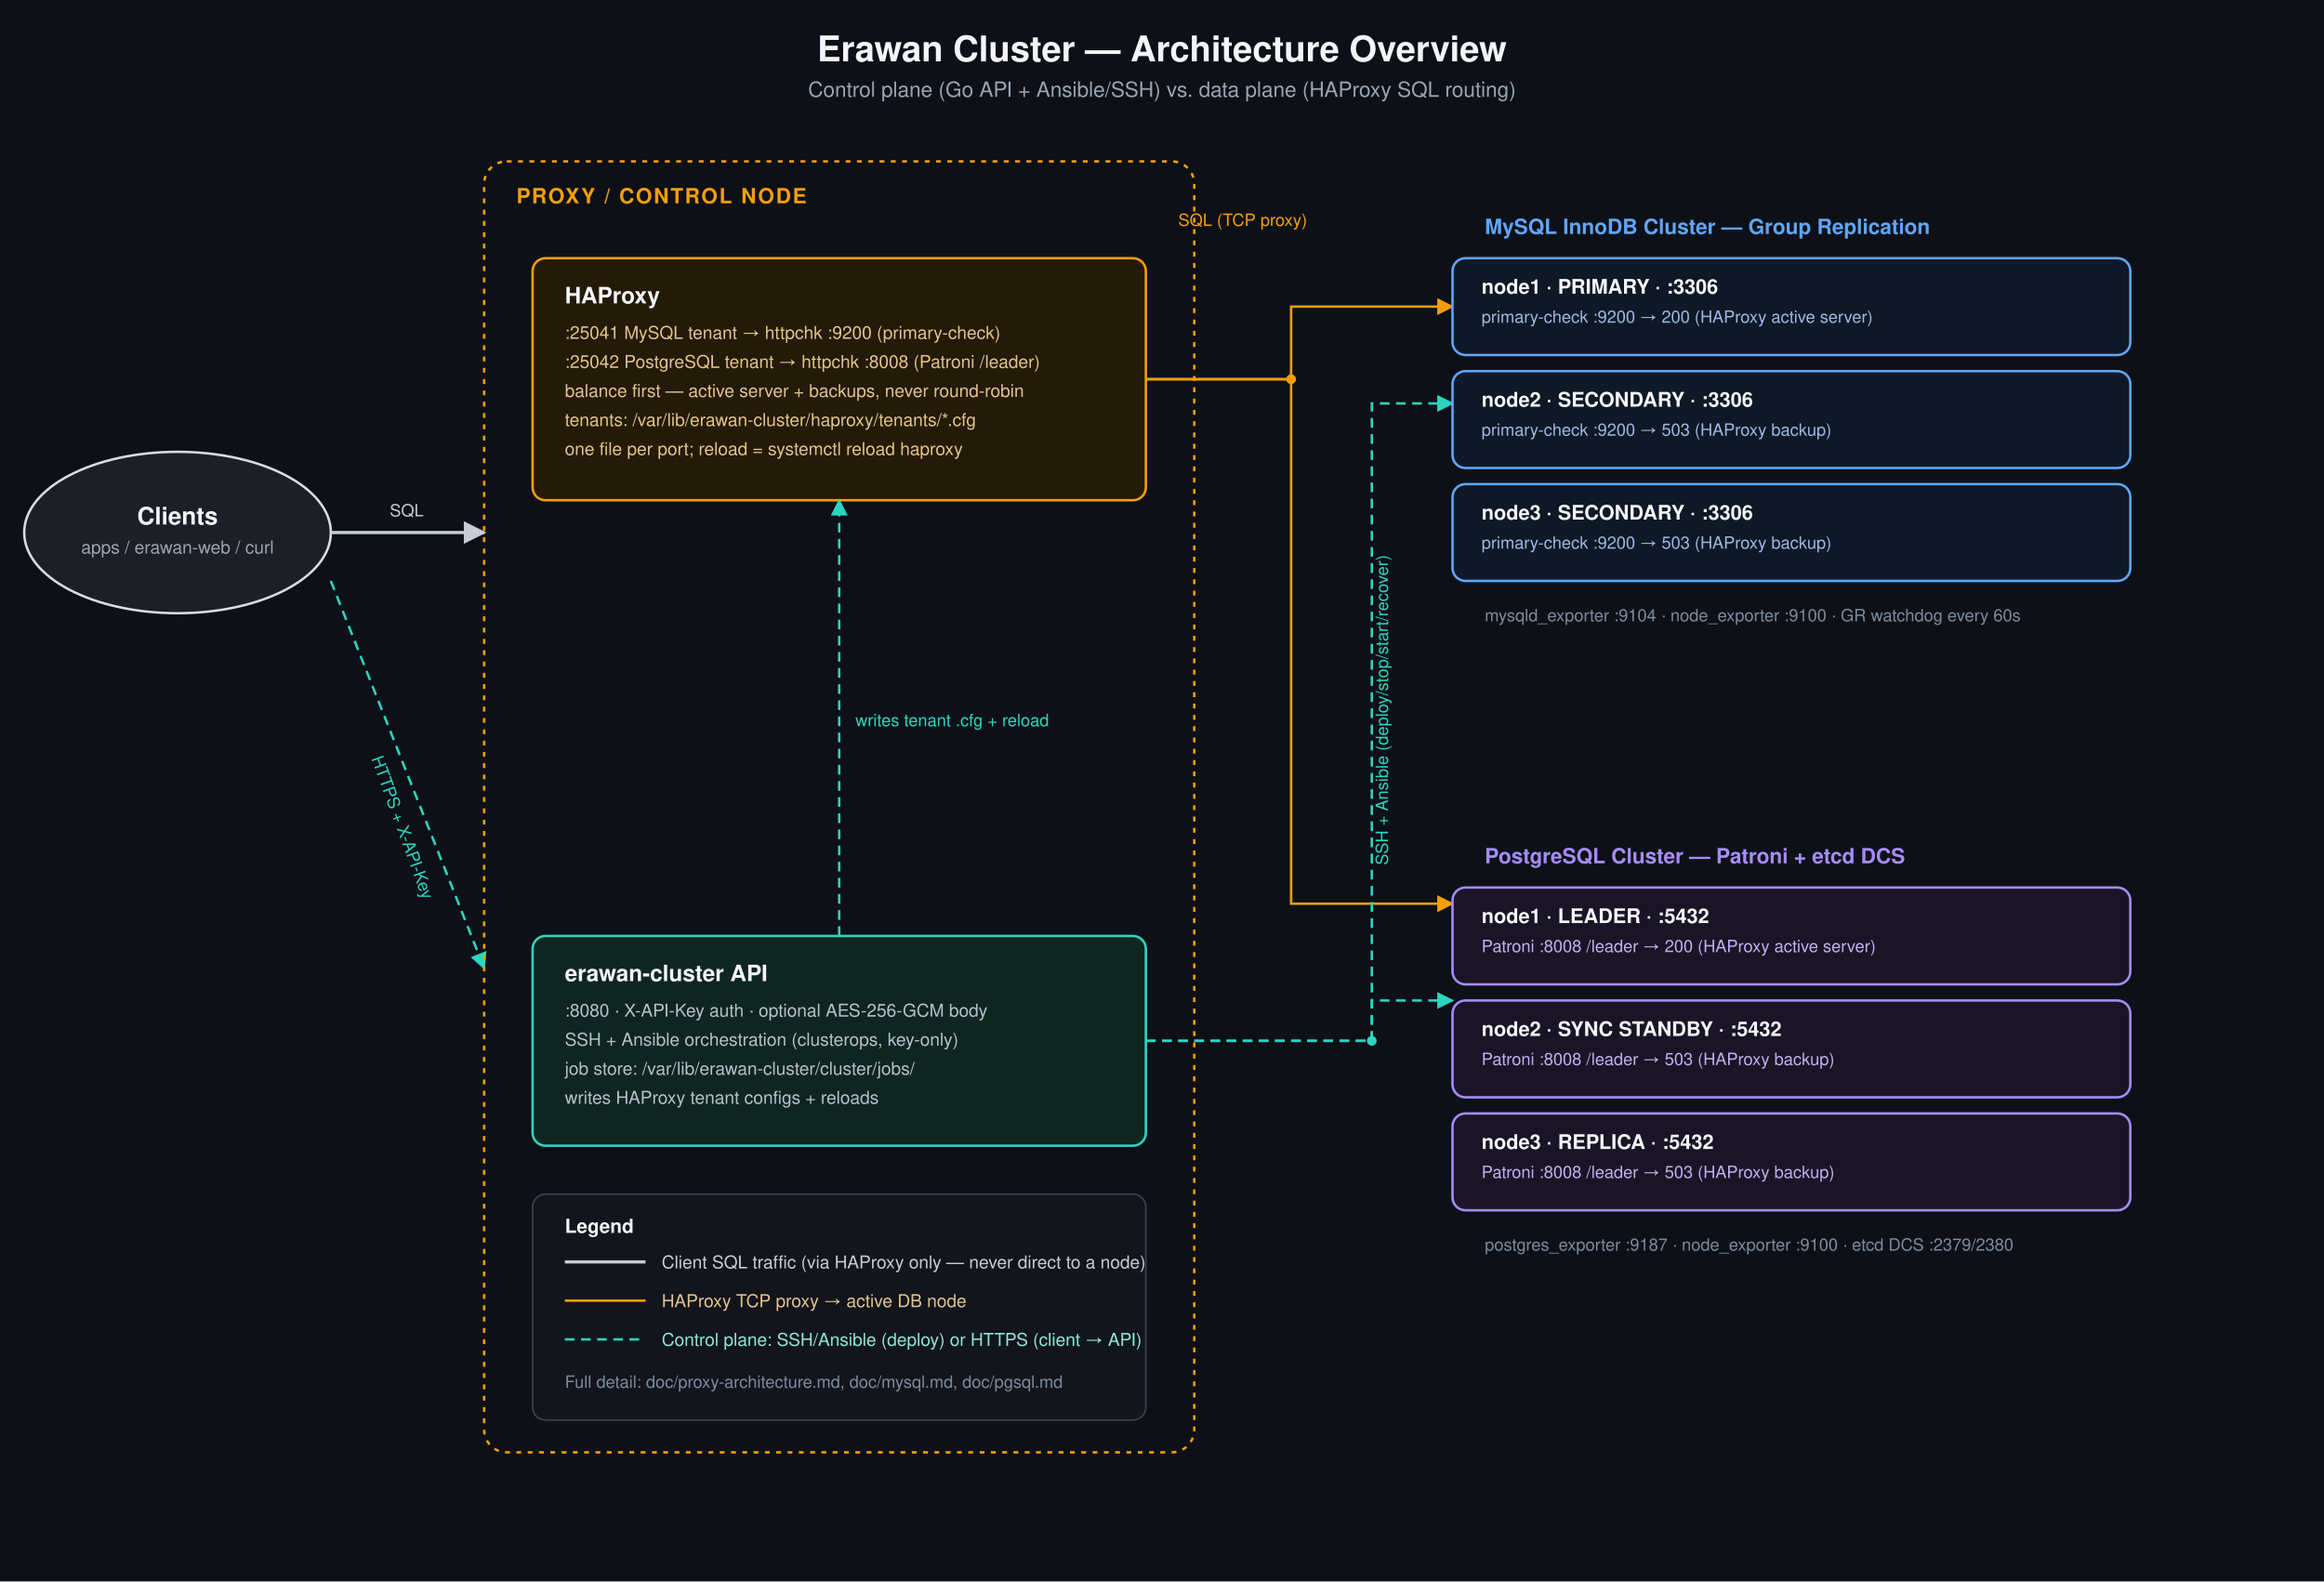
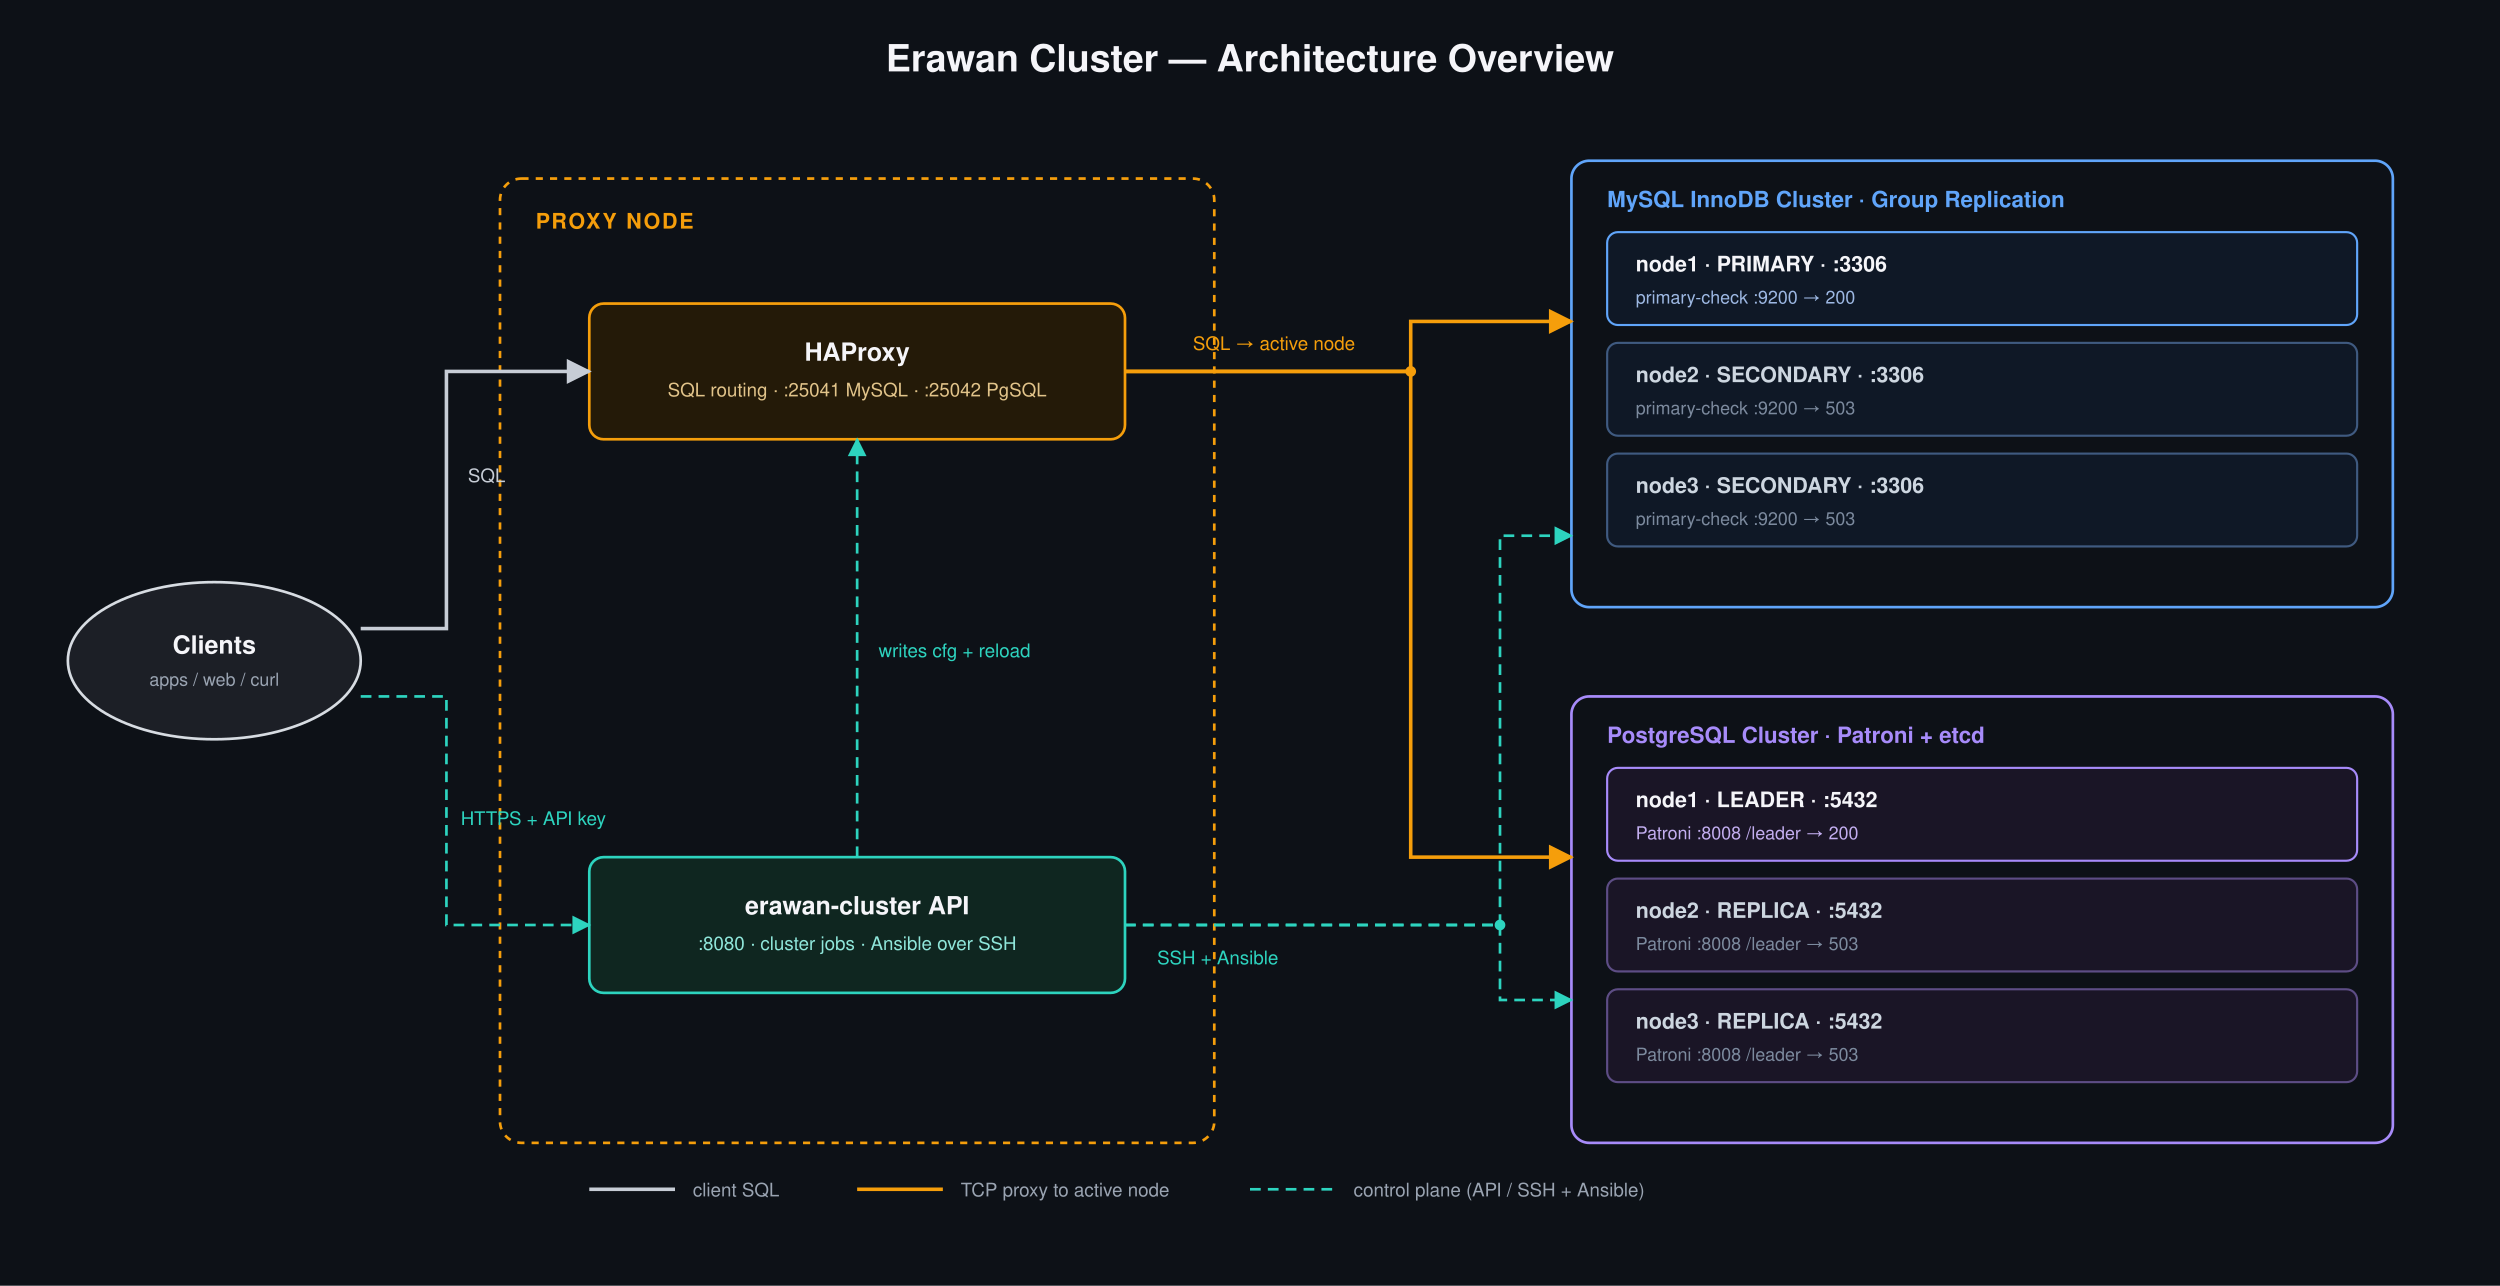
- <svg xmlns="http://www.w3.org/2000/svg" viewBox="0 0 1440 980" font-family="Segoe UI, Helvetica, Arial, sans-serif">
+ <svg xmlns="http://www.w3.org/2000/svg" viewBox="0 0 1400 720" font-family="Segoe UI, Helvetica, Arial, sans-serif">
  <defs>
    <marker id="a-gray" viewBox="0 0 10 10" refX="9" refY="5" markerWidth="7" markerHeight="7" orient="auto-start-reverse">
      <path d="M0,0 L10,5 L0,10 z" fill="#c7cdd6" />
    </marker>
    <marker id="a-teal" viewBox="0 0 10 10" refX="9" refY="5" markerWidth="7" markerHeight="7" orient="auto-start-reverse">
      <path d="M0,0 L10,5 L0,10 z" fill="#2dd4bf" />
    </marker>
    <marker id="a-amber" viewBox="0 0 10 10" refX="9" refY="5" markerWidth="7" markerHeight="7" orient="auto-start-reverse">
      <path d="M0,0 L10,5 L0,10 z" fill="#f59e0b" />
    </marker>
  </defs>
-   <rect x="0" y="0" width="1440" height="980" fill="#0d1117" />
-   <text x="720" y="38" text-anchor="middle" font-size="22" font-weight="600" fill="#f5f5f9">Erawan Cluster — Architecture Overview</text>
-   <text x="720" y="60" text-anchor="middle" font-size="13" fill="#9aa4b2">Control plane (Go API + Ansible/SSH) vs. data plane (HAProxy SQL routing)</text>
-   <ellipse cx="110" cy="330" rx="95" ry="50" fill="#1c1f26" stroke="#d7dce2" stroke-width="1.5" />
-   <text x="110" y="325" text-anchor="middle" font-size="15" font-weight="600" fill="#f5f5f9">Clients</text>
-   <text x="110" y="343" text-anchor="middle" font-size="11" fill="#9aa4b2">apps / erawan-web / curl</text>
-   <line x1="205" y1="330" x2="300" y2="330" stroke="#c7cdd6" stroke-width="2" marker-end="url(#a-gray)" />
-   <text x="252" y="320" text-anchor="middle" font-size="10.5" fill="#c7cdd6">SQL</text>
-   <line x1="205" y1="360" x2="300" y2="600" stroke="#2dd4bf" stroke-width="1.5" stroke-dasharray="6 4" marker-end="url(#a-teal)" />
-   <text x="230" y="470" font-size="10.5" fill="#2dd4bf" transform="rotate(70 230 470)">HTTPS + X-API-Key</text>
-   <rect x="300" y="100" width="440" height="800" rx="14" fill="none" stroke="#f59e0b" stroke-width="1.5" stroke-dasharray="3 4" />
-   <text x="320" y="126" font-size="13" font-weight="600" fill="#f59e0b" letter-spacing="1">PROXY / CONTROL NODE</text>
-   <rect x="330" y="580" width="380" height="130" rx="8" fill="#0f2620" stroke="#2dd4bf" stroke-width="1.5" />
-   <text x="350" y="608" font-size="14" font-weight="600" fill="#f5f5f9">erawan-cluster API</text>
-   <text x="350" y="630" font-size="11" fill="#b7c0cc">:8080 · X-API-Key auth · optional AES-256-GCM body</text>
-   <text x="350" y="648" font-size="11" fill="#b7c0cc">SSH + Ansible orchestration (clusterops, key-only)</text>
-   <text x="350" y="666" font-size="11" fill="#b7c0cc">job store: /var/lib/erawan-cluster/cluster/jobs/</text>
-   <text x="350" y="684" font-size="11" fill="#b7c0cc">writes HAProxy tenant configs + reloads</text>
-   <rect x="330" y="160" width="380" height="150" rx="8" fill="#241a08" stroke="#f59e0b" stroke-width="1.5" />
-   <text x="350" y="188" font-size="14" font-weight="600" fill="#f5f5f9">HAProxy</text>
-   <text x="350" y="210" font-size="11" fill="#e2c48a">:25041 MySQL tenant → httpchk :9200 (primary-check)</text>
-   <text x="350" y="228" font-size="11" fill="#e2c48a">:25042 PostgreSQL tenant → httpchk :8008 (Patroni /leader)</text>
-   <text x="350" y="246" font-size="11" fill="#e2c48a">balance first — active server + backups, never round-robin</text>
-   <text x="350" y="264" font-size="11" fill="#e2c48a">tenants: /var/lib/erawan-cluster/haproxy/tenants/*.cfg</text>
-   <text x="350" y="282" font-size="11" fill="#e2c48a">one file per port; reload = systemctl reload haproxy</text>
-   <line x1="520" y1="580" x2="520" y2="310" stroke="#2dd4bf" stroke-width="1.5" stroke-dasharray="6 4" marker-end="url(#a-teal)" />
-   <text x="530" y="450" font-size="10.5" fill="#2dd4bf">writes tenant .cfg + reload</text>
-   <path d="M710,235 H800 V190 H900" stroke="#f59e0b" stroke-width="1.5" fill="none" marker-end="url(#a-amber)" />
-   <path d="M710,235 H800 V560 H900" stroke="#f59e0b" stroke-width="1.5" fill="none" marker-end="url(#a-amber)" />
-   <circle cx="800" cy="235" r="3" fill="#f59e0b" />
-   <text x="770" y="140" text-anchor="middle" font-size="10.5" fill="#f59e0b">SQL (TCP proxy)</text>
-   <path d="M710,645 H850 V250 H900" stroke="#2dd4bf" stroke-width="1.5" stroke-dasharray="6 4" fill="none" marker-end="url(#a-teal)" />
-   <path d="M710,645 H850 V620 H900" stroke="#2dd4bf" stroke-width="1.5" stroke-dasharray="6 4" fill="none" marker-end="url(#a-teal)" />
-   <circle cx="850" cy="645" r="3" fill="#2dd4bf" />
-   <text x="860" y="440" text-anchor="middle" font-size="10.5" fill="#2dd4bf" transform="rotate(-90 860 440)">SSH + Ansible (deploy/stop/start/recover)</text>
-   <text x="920" y="145" font-size="13" font-weight="600" fill="#60a5fa">MySQL InnoDB Cluster — Group Replication</text>
-   <rect x="900" y="160" width="420" height="60" rx="8" fill="#0f1826" stroke="#60a5fa" stroke-width="1.5" />
-   <text x="918" y="182" font-size="12.5" font-weight="600" fill="#f5f5f9">node1 · PRIMARY · :3306</text>
-   <text x="918" y="200" font-size="10.5" fill="#9db8e3">primary-check :9200 → 200 (HAProxy active server)</text>
-   <rect x="900" y="230" width="420" height="60" rx="8" fill="#0f1826" stroke="#60a5fa" stroke-width="1.5" />
-   <text x="918" y="252" font-size="12.5" font-weight="600" fill="#f5f5f9">node2 · SECONDARY · :3306</text>
-   <text x="918" y="270" font-size="10.5" fill="#9db8e3">primary-check :9200 → 503 (HAProxy backup)</text>
-   <rect x="900" y="300" width="420" height="60" rx="8" fill="#0f1826" stroke="#60a5fa" stroke-width="1.5" />
-   <text x="918" y="322" font-size="12.5" font-weight="600" fill="#f5f5f9">node3 · SECONDARY · :3306</text>
-   <text x="918" y="340" font-size="10.5" fill="#9db8e3">primary-check :9200 → 503 (HAProxy backup)</text>
-   <text x="920" y="385" font-size="10.5" fill="#7c8a9e">mysqld_exporter :9104 · node_exporter :9100 · GR watchdog every 60s</text>
-   <text x="920" y="535" font-size="13" font-weight="600" fill="#a78bfa">PostgreSQL Cluster — Patroni + etcd DCS</text>
-   <rect x="900" y="550" width="420" height="60" rx="8" fill="#1a1526" stroke="#a78bfa" stroke-width="1.5" />
-   <text x="918" y="572" font-size="12.5" font-weight="600" fill="#f5f5f9">node1 · LEADER · :5432</text>
-   <text x="918" y="590" font-size="10.5" fill="#c3aef0">Patroni :8008 /leader → 200 (HAProxy active server)</text>
-   <rect x="900" y="620" width="420" height="60" rx="8" fill="#1a1526" stroke="#a78bfa" stroke-width="1.5" />
-   <text x="918" y="642" font-size="12.5" font-weight="600" fill="#f5f5f9">node2 · SYNC STANDBY · :5432</text>
-   <text x="918" y="660" font-size="10.5" fill="#c3aef0">Patroni :8008 /leader → 503 (HAProxy backup)</text>
-   <rect x="900" y="690" width="420" height="60" rx="8" fill="#1a1526" stroke="#a78bfa" stroke-width="1.5" />
-   <text x="918" y="712" font-size="12.5" font-weight="600" fill="#f5f5f9">node3 · REPLICA · :5432</text>
-   <text x="918" y="730" font-size="10.5" fill="#c3aef0">Patroni :8008 /leader → 503 (HAProxy backup)</text>
-   <text x="920" y="775" font-size="10.5" fill="#7c8a9e">postgres_exporter :9187 · node_exporter :9100 · etcd DCS :2379/2380</text>
-   <rect x="330" y="740" width="380" height="140" rx="8" fill="#12151c" stroke="#3a4150" stroke-width="1" />
-   <text x="350" y="764" font-size="12" font-weight="600" fill="#f5f5f9">Legend</text>
-   <line x1="350" y1="782" x2="400" y2="782" stroke="#c7cdd6" stroke-width="2" />
-   <text x="410" y="786" font-size="11" fill="#c7cdd6">Client SQL traffic (via HAProxy only — never direct to a node)</text>
-   <line x1="350" y1="806" x2="400" y2="806" stroke="#f59e0b" stroke-width="1.5" />
-   <text x="410" y="810" font-size="11" fill="#e2c48a">HAProxy TCP proxy → active DB node</text>
-   <line x1="350" y1="830" x2="400" y2="830" stroke="#2dd4bf" stroke-width="1.5" stroke-dasharray="6 4" />
-   <text x="410" y="834" font-size="11" fill="#8fe6da">Control plane: SSH/Ansible (deploy) or HTTPS (client → API)</text>
-   <text x="350" y="860" font-size="10.5" fill="#7c8a9e">Full detail: doc/proxy-architecture.md, doc/mysql.md, doc/pgsql.md</text>
+   <rect x="0" y="0" width="1400" height="720" fill="#0d1117" />
+   <text x="700" y="40" text-anchor="middle" font-size="21" font-weight="600" fill="#f5f5f9">Erawan Cluster — Architecture Overview</text>
+   <ellipse cx="120" cy="370" rx="82" ry="44" fill="#1c1f26" stroke="#d7dce2" stroke-width="1.5" />
+   <text x="120" y="366" text-anchor="middle" font-size="14" font-weight="600" fill="#f5f5f9">Clients</text>
+   <text x="120" y="384" text-anchor="middle" font-size="10" fill="#9aa4b2">apps / web / curl</text>
+   <rect x="280" y="100" width="400" height="540" rx="12" fill="none" stroke="#f59e0b" stroke-width="1.5" stroke-dasharray="4 4" />
+   <text x="300" y="128" font-size="12" font-weight="700" fill="#f59e0b" letter-spacing="1">PROXY NODE</text>
+   <rect x="330" y="170" width="300" height="76" rx="8" fill="#241a08" stroke="#f59e0b" stroke-width="1.5" />
+   <text x="480" y="202" text-anchor="middle" font-size="14" font-weight="600" fill="#f5f5f9">HAProxy</text>
+   <text x="480" y="222" text-anchor="middle" font-size="10.5" fill="#e2c48a">SQL routing · :25041 MySQL · :25042 PgSQL</text>
+   <rect x="330" y="480" width="300" height="76" rx="8" fill="#0f2620" stroke="#2dd4bf" stroke-width="1.5" />
+   <text x="480" y="512" text-anchor="middle" font-size="14" font-weight="600" fill="#f5f5f9">erawan-cluster API</text>
+   <text x="480" y="532" text-anchor="middle" font-size="10.5" fill="#8fe6da">:8080 · cluster jobs · Ansible over SSH</text>
+   <path d="M202,352 H250 V208 H330" fill="none" stroke="#c7cdd6" stroke-width="2" marker-end="url(#a-gray)" />
+   <text x="262" y="270" font-size="10.5" fill="#c7cdd6">SQL</text>
+   <path d="M202,390 H250 V518 H330" fill="none" stroke="#2dd4bf" stroke-width="1.5" stroke-dasharray="6 4" marker-end="url(#a-teal)" />
+   <text x="258" y="462" font-size="10.5" fill="#2dd4bf">HTTPS + API key</text>
+   <line x1="480" y1="480" x2="480" y2="246" stroke="#2dd4bf" stroke-width="1.5" stroke-dasharray="6 4" marker-end="url(#a-teal)" />
+   <text x="492" y="368" font-size="10.5" fill="#2dd4bf">writes cfg + reload</text>
+   <rect x="880" y="90" width="460" height="250" rx="10" fill="none" stroke="#60a5fa" stroke-width="1.5" />
+   <text x="900" y="116" font-size="12.5" font-weight="700" fill="#60a5fa">MySQL InnoDB Cluster · Group Replication</text>
+   <rect x="900" y="130" width="420" height="52" rx="6" fill="#0f1826" stroke="#60a5fa" stroke-width="1.2" />
+   <text x="916" y="152" font-size="12" font-weight="600" fill="#f5f5f9">node1 · PRIMARY · :3306</text>
+   <text x="916" y="170" font-size="10" fill="#9db8e3">primary-check :9200 → 200</text>
+   <rect x="900" y="192" width="420" height="52" rx="6" fill="#0f1826" stroke="#3f5a80" stroke-width="1.2" />
+   <text x="916" y="214" font-size="12" font-weight="600" fill="#cdd6e0">node2 · SECONDARY · :3306</text>
+   <text x="916" y="232" font-size="10" fill="#7c8a9e">primary-check :9200 → 503</text>
+   <rect x="900" y="254" width="420" height="52" rx="6" fill="#0f1826" stroke="#3f5a80" stroke-width="1.2" />
+   <text x="916" y="276" font-size="12" font-weight="600" fill="#cdd6e0">node3 · SECONDARY · :3306</text>
+   <text x="916" y="294" font-size="10" fill="#7c8a9e">primary-check :9200 → 503</text>
+   <rect x="880" y="390" width="460" height="250" rx="10" fill="none" stroke="#a78bfa" stroke-width="1.5" />
+   <text x="900" y="416" font-size="12.5" font-weight="700" fill="#a78bfa">PostgreSQL Cluster · Patroni + etcd</text>
+   <rect x="900" y="430" width="420" height="52" rx="6" fill="#1a1526" stroke="#a78bfa" stroke-width="1.2" />
+   <text x="916" y="452" font-size="12" font-weight="600" fill="#f5f5f9">node1 · LEADER · :5432</text>
+   <text x="916" y="470" font-size="10" fill="#c3aef0">Patroni :8008 /leader → 200</text>
+   <rect x="900" y="492" width="420" height="52" rx="6" fill="#1a1526" stroke="#5d4d85" stroke-width="1.2" />
+   <text x="916" y="514" font-size="12" font-weight="600" fill="#cdd6e0">node2 · REPLICA · :5432</text>
+   <text x="916" y="532" font-size="10" fill="#7c8a9e">Patroni :8008 /leader → 503</text>
+   <rect x="900" y="554" width="420" height="52" rx="6" fill="#1a1526" stroke="#5d4d85" stroke-width="1.2" />
+   <text x="916" y="576" font-size="12" font-weight="600" fill="#cdd6e0">node3 · REPLICA · :5432</text>
+   <text x="916" y="594" font-size="10" fill="#7c8a9e">Patroni :8008 /leader → 503</text>
+   <path d="M630,208 H790 V180 H880" fill="none" stroke="#f59e0b" stroke-width="2" marker-end="url(#a-amber)" />
+   <path d="M630,208 H790 V480 H880" fill="none" stroke="#f59e0b" stroke-width="2" marker-end="url(#a-amber)" />
+   <circle cx="790" cy="208" r="3" fill="#f59e0b" />
+   <text x="668" y="196" font-size="10.5" fill="#f59e0b">SQL → active node</text>
+   <path d="M630,518 H840 V300 H880" fill="none" stroke="#2dd4bf" stroke-width="1.5" stroke-dasharray="6 4" marker-end="url(#a-teal)" />
+   <path d="M630,518 H840 V560 H880" fill="none" stroke="#2dd4bf" stroke-width="1.5" stroke-dasharray="6 4" marker-end="url(#a-teal)" />
+   <circle cx="840" cy="518" r="3" fill="#2dd4bf" />
+   <text x="648" y="540" font-size="10.5" fill="#2dd4bf">SSH + Ansible</text>
+   <line x1="330" y1="666" x2="378" y2="666" stroke="#c7cdd6" stroke-width="2" />
+   <text x="388" y="670" font-size="10.5" fill="#9aa4b2">client SQL</text>
+   <line x1="480" y1="666" x2="528" y2="666" stroke="#f59e0b" stroke-width="2" />
+   <text x="538" y="670" font-size="10.5" fill="#9aa4b2">TCP proxy to active node</text>
+   <line x1="700" y1="666" x2="748" y2="666" stroke="#2dd4bf" stroke-width="1.5" stroke-dasharray="6 4" />
+   <text x="758" y="670" font-size="10.5" fill="#9aa4b2">control plane (API / SSH + Ansible)</text>
</svg>
